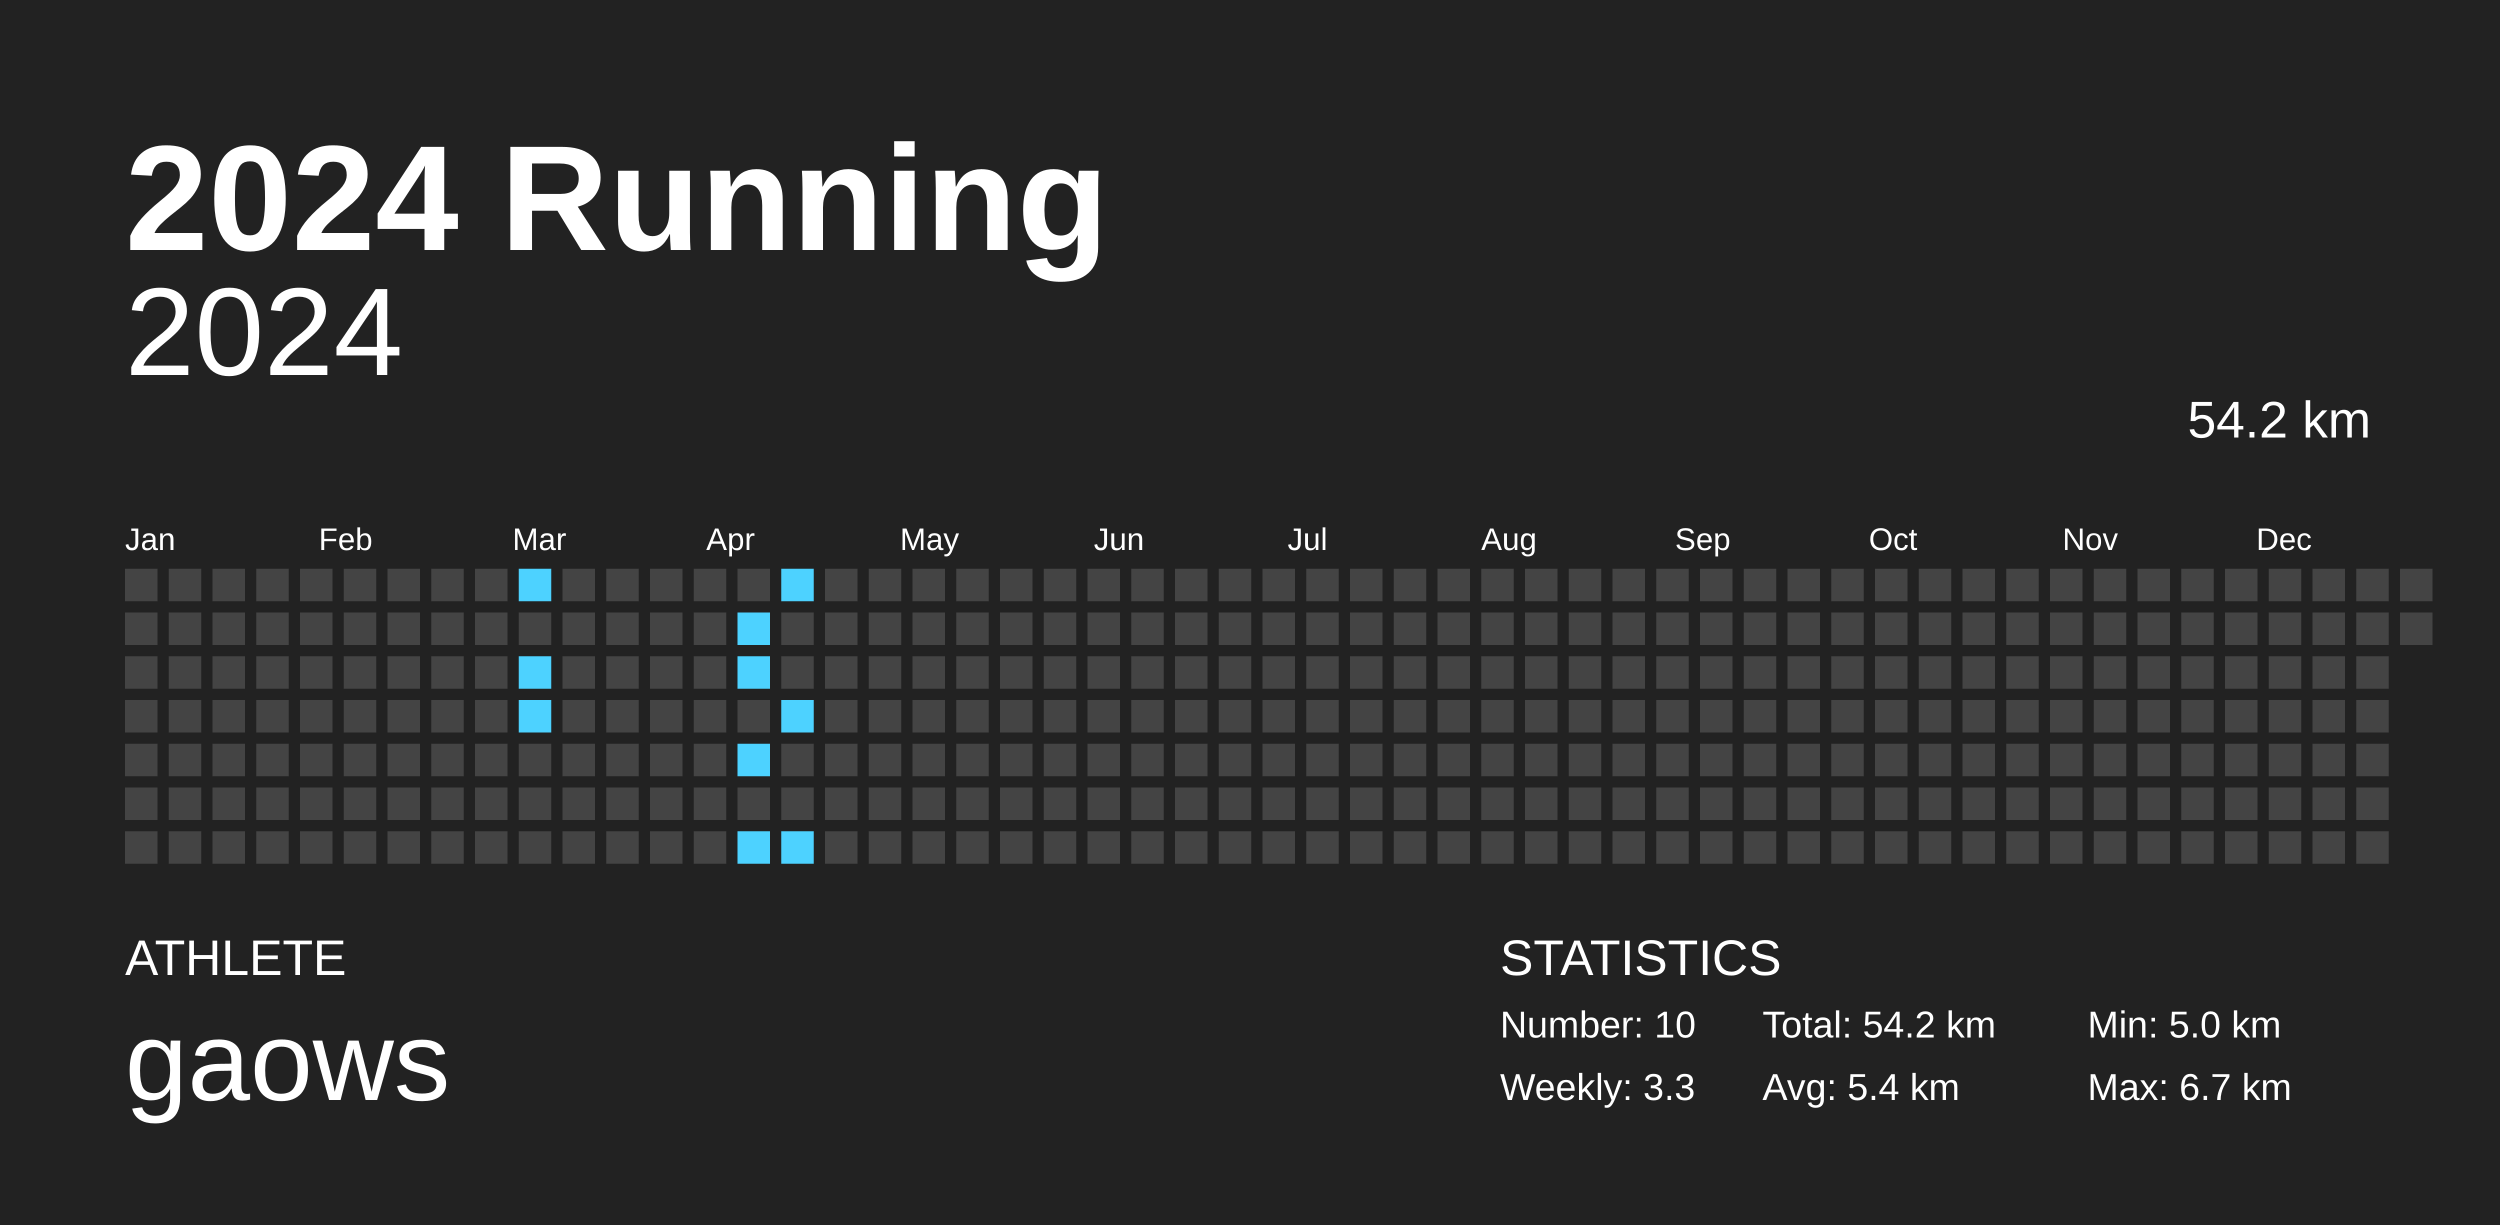
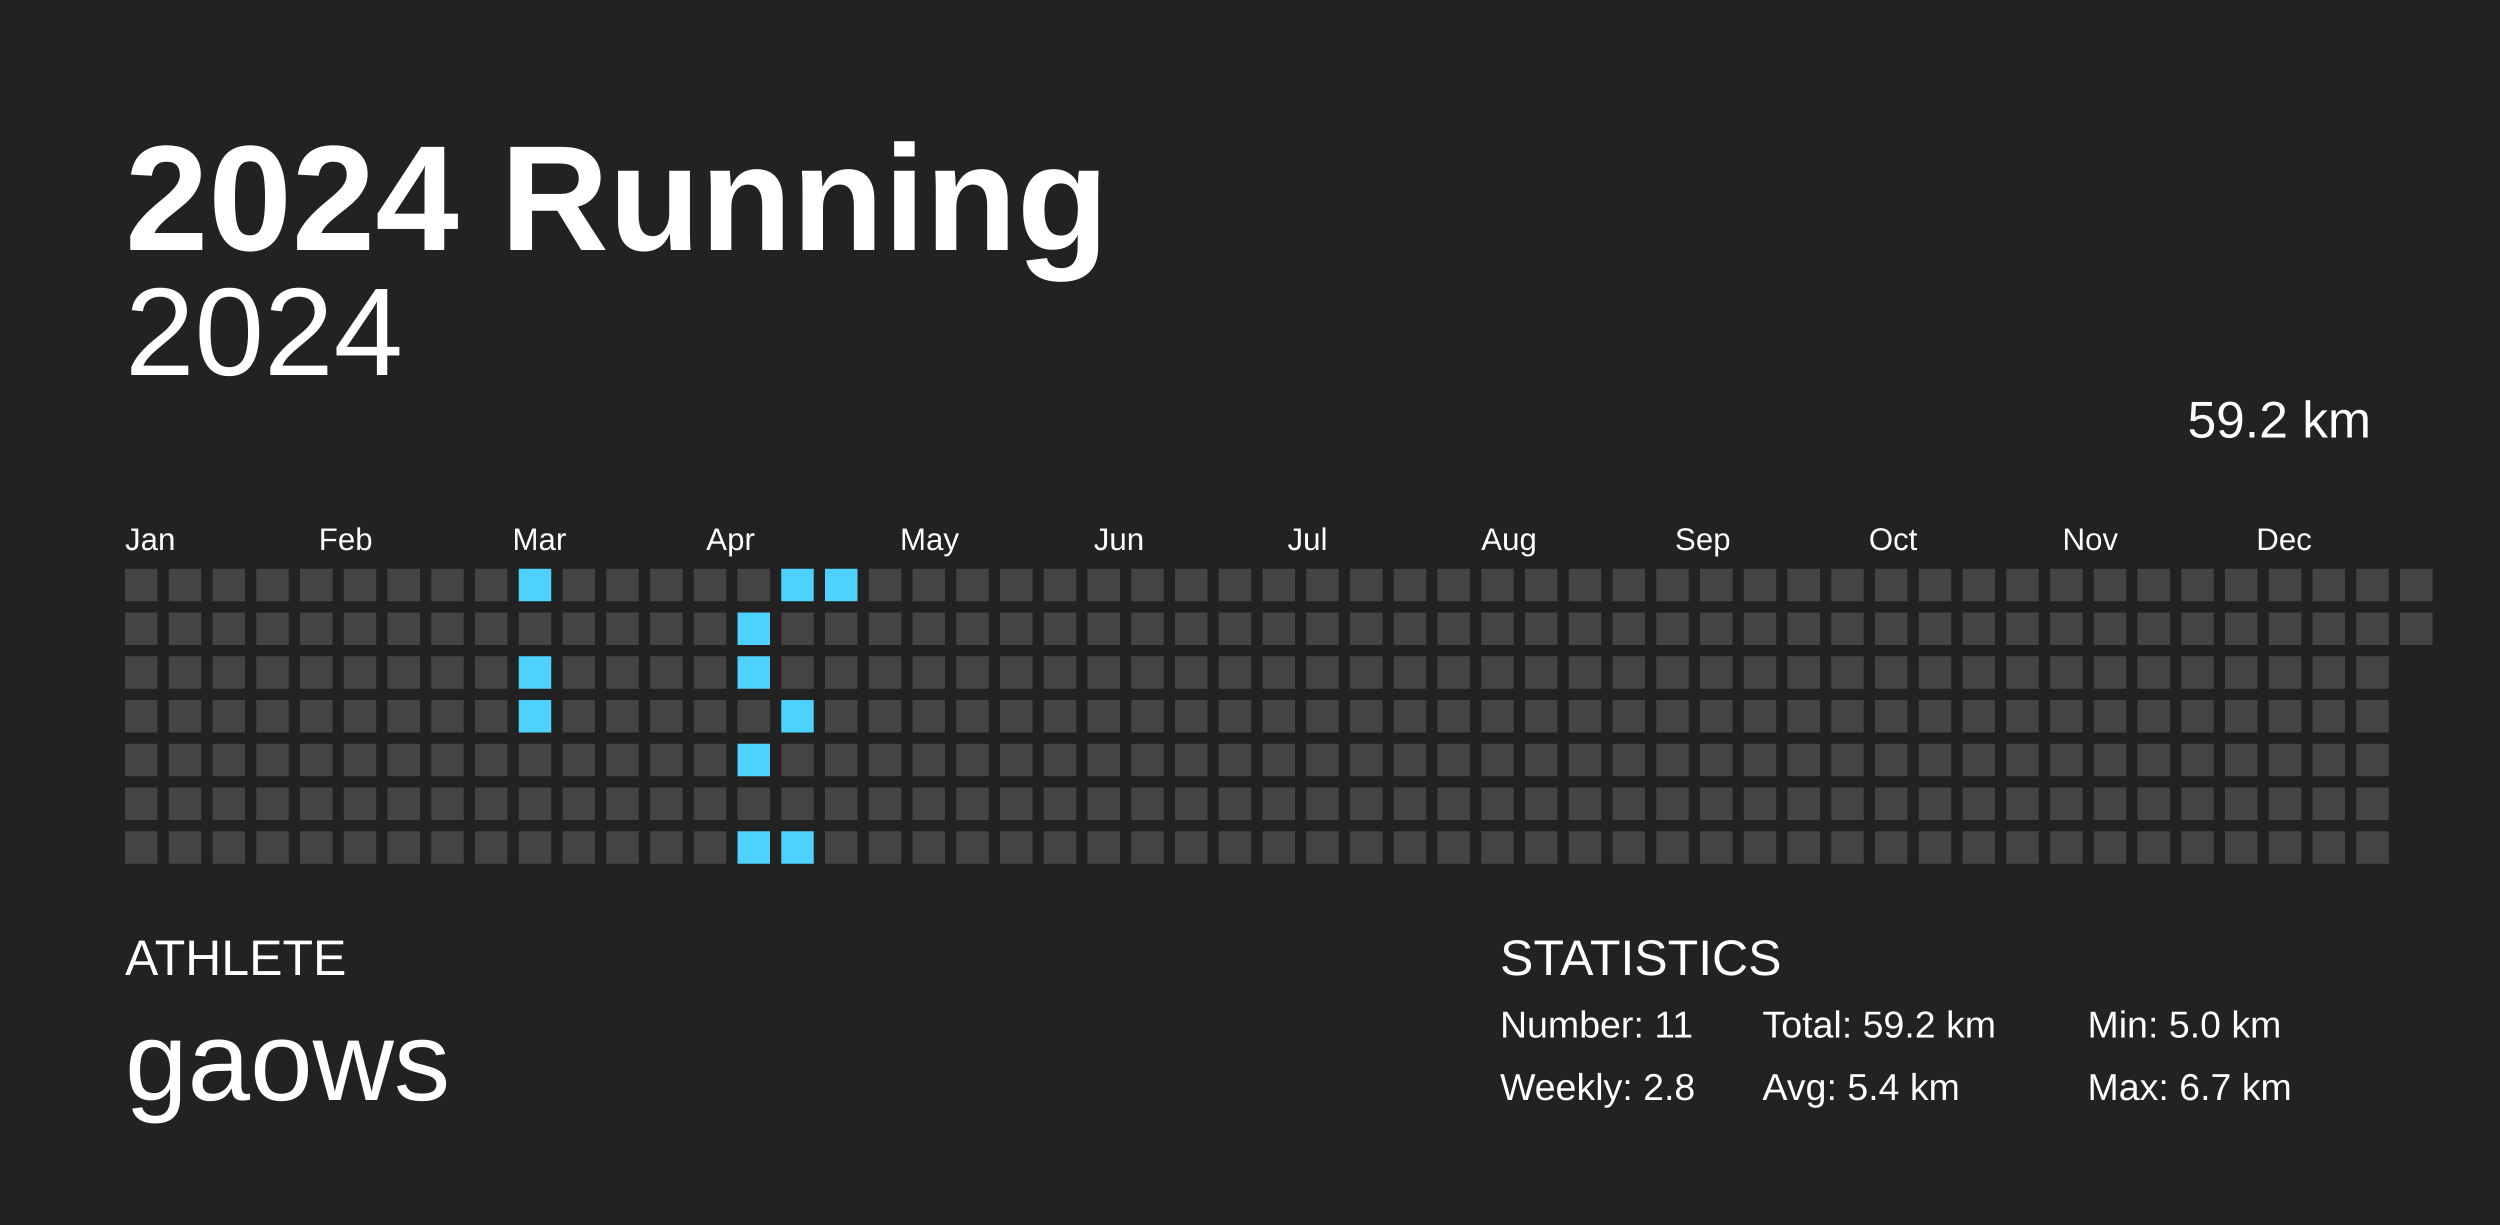
<svg xmlns="http://www.w3.org/2000/svg" baseProfile="full" height="98mm" version="1.1" viewBox="0,0,200,98" width="200mm">
  <defs />
  <rect fill="#222222" height="98" width="200" x="0" y="0" />
  <text fill="#FFFFFF" style="font-size:12px; font-family:Arial; font-weight:bold;" x="10" y="20">2024 Running</text>
  <text fill="#FFFFFF" style="font-size:4px; font-family:Arial" x="10" y="78">ATHLETE</text>
  <text fill="#FFFFFF" style="font-size:9px; font-family:Arial" x="10" y="88">gaows</text>
  <text fill="#FFFFFF" style="font-size:4px; font-family:Arial" x="120" y="78">STATISTICS</text>
-   <text fill="#FFFFFF" style="font-size:3px; font-family:Arial" x="120" y="83">Number: 10</text>
-   <text fill="#FFFFFF" style="font-size:3px; font-family:Arial" x="120" y="88">Weekly: 3.3</text>
-   <text fill="#FFFFFF" style="font-size:3px; font-family:Arial" x="141" y="83">Total: 54.2 km</text>
+   <text fill="#FFFFFF" style="font-size:3px; font-family:Arial" x="120" y="83">Number: 11</text>
+   <text fill="#FFFFFF" style="font-size:3px; font-family:Arial" x="120" y="88">Weekly: 2.8</text>
+   <text fill="#FFFFFF" style="font-size:3px; font-family:Arial" x="141" y="83">Total: 59.2 km</text>
  <text fill="#FFFFFF" style="font-size:3px; font-family:Arial" x="141" y="88">Avg: 5.4 km</text>
  <text fill="#FFFFFF" style="font-size:3px; font-family:Arial" x="167" y="83">Min: 5.0 km</text>
  <text fill="#FFFFFF" style="font-size:3px; font-family:Arial" x="167" y="88">Max: 6.7 km</text>
  <text alignment-baseline="hanging" fill="#FFFFFF" style="font-size:10.0px; font-family:Arial;" x="10" y="30">2024</text>
-   <text alignment-baseline="hanging" fill="#FFFFFF" style="font-size:4.125px; font-family:Arial;" x="175" y="35">54.2 km</text>
+   <text alignment-baseline="hanging" fill="#FFFFFF" style="font-size:4.125px; font-family:Arial;" x="175" y="35">59.2 km</text>
  <text fill="#FFFFFF" style="font-size:2.5px; font-family:Arial" x="10.0" y="44">Jan</text>
  <text fill="#FFFFFF" style="font-size:2.5px; font-family:Arial" x="25.5" y="44">Feb</text>
  <text fill="#FFFFFF" style="font-size:2.5px; font-family:Arial" x="41.0" y="44">Mar</text>
  <text fill="#FFFFFF" style="font-size:2.5px; font-family:Arial" x="56.5" y="44">Apr</text>
  <text fill="#FFFFFF" style="font-size:2.5px; font-family:Arial" x="72.0" y="44">May</text>
  <text fill="#FFFFFF" style="font-size:2.5px; font-family:Arial" x="87.5" y="44">Jun</text>
  <text fill="#FFFFFF" style="font-size:2.5px; font-family:Arial" x="103.0" y="44">Jul</text>
  <text fill="#FFFFFF" style="font-size:2.5px; font-family:Arial" x="118.5" y="44">Aug</text>
  <text fill="#FFFFFF" style="font-size:2.5px; font-family:Arial" x="134.0" y="44">Sep</text>
  <text fill="#FFFFFF" style="font-size:2.5px; font-family:Arial" x="149.5" y="44">Oct</text>
  <text fill="#FFFFFF" style="font-size:2.5px; font-family:Arial" x="165.0" y="44">Nov</text>
  <text fill="#FFFFFF" style="font-size:2.5px; font-family:Arial" x="180.5" y="44">Dec</text>
  <rect fill="#444444" height="2.6" width="2.6" x="10.0" y="45.5" />
  <rect fill="#444444" height="2.6" width="2.6" x="10.0" y="49.0" />
  <rect fill="#444444" height="2.6" width="2.6" x="10.0" y="52.5" />
  <rect fill="#444444" height="2.6" width="2.6" x="10.0" y="56.0" />
  <rect fill="#444444" height="2.6" width="2.6" x="10.0" y="59.5" />
  <rect fill="#444444" height="2.6" width="2.6" x="10.0" y="63.0" />
  <rect fill="#444444" height="2.6" width="2.6" x="10.0" y="66.5" />
  <rect fill="#444444" height="2.6" width="2.6" x="13.5" y="45.5" />
  <rect fill="#444444" height="2.6" width="2.6" x="13.5" y="49.0" />
  <rect fill="#444444" height="2.6" width="2.6" x="13.5" y="52.5" />
  <rect fill="#444444" height="2.6" width="2.6" x="13.5" y="56.0" />
  <rect fill="#444444" height="2.6" width="2.6" x="13.5" y="59.5" />
  <rect fill="#444444" height="2.6" width="2.6" x="13.5" y="63.0" />
  <rect fill="#444444" height="2.6" width="2.6" x="13.5" y="66.5" />
  <rect fill="#444444" height="2.6" width="2.6" x="17.0" y="45.5" />
  <rect fill="#444444" height="2.6" width="2.6" x="17.0" y="49.0" />
  <rect fill="#444444" height="2.6" width="2.6" x="17.0" y="52.5" />
  <rect fill="#444444" height="2.6" width="2.6" x="17.0" y="56.0" />
  <rect fill="#444444" height="2.6" width="2.6" x="17.0" y="59.5" />
  <rect fill="#444444" height="2.6" width="2.6" x="17.0" y="63.0" />
  <rect fill="#444444" height="2.6" width="2.6" x="17.0" y="66.5" />
  <rect fill="#444444" height="2.6" width="2.6" x="20.5" y="45.5" />
  <rect fill="#444444" height="2.6" width="2.6" x="20.5" y="49.0" />
  <rect fill="#444444" height="2.6" width="2.6" x="20.5" y="52.5" />
  <rect fill="#444444" height="2.6" width="2.6" x="20.5" y="56.0" />
  <rect fill="#444444" height="2.6" width="2.6" x="20.5" y="59.5" />
  <rect fill="#444444" height="2.6" width="2.6" x="20.5" y="63.0" />
  <rect fill="#444444" height="2.6" width="2.6" x="20.5" y="66.5" />
  <rect fill="#444444" height="2.6" width="2.6" x="24.0" y="45.5" />
  <rect fill="#444444" height="2.6" width="2.6" x="24.0" y="49.0" />
  <rect fill="#444444" height="2.6" width="2.6" x="24.0" y="52.5" />
  <rect fill="#444444" height="2.6" width="2.6" x="24.0" y="56.0" />
  <rect fill="#444444" height="2.6" width="2.6" x="24.0" y="59.5" />
  <rect fill="#444444" height="2.6" width="2.6" x="24.0" y="63.0" />
  <rect fill="#444444" height="2.6" width="2.6" x="24.0" y="66.5" />
  <rect fill="#444444" height="2.6" width="2.6" x="27.5" y="45.5" />
  <rect fill="#444444" height="2.6" width="2.6" x="27.5" y="49.0" />
  <rect fill="#444444" height="2.6" width="2.6" x="27.5" y="52.5" />
  <rect fill="#444444" height="2.6" width="2.6" x="27.5" y="56.0" />
  <rect fill="#444444" height="2.6" width="2.6" x="27.5" y="59.5" />
  <rect fill="#444444" height="2.6" width="2.6" x="27.5" y="63.0" />
  <rect fill="#444444" height="2.6" width="2.6" x="27.5" y="66.5" />
  <rect fill="#444444" height="2.6" width="2.6" x="31.0" y="45.5" />
  <rect fill="#444444" height="2.6" width="2.6" x="31.0" y="49.0" />
  <rect fill="#444444" height="2.6" width="2.6" x="31.0" y="52.5" />
  <rect fill="#444444" height="2.6" width="2.6" x="31.0" y="56.0" />
  <rect fill="#444444" height="2.6" width="2.6" x="31.0" y="59.5" />
  <rect fill="#444444" height="2.6" width="2.6" x="31.0" y="63.0" />
  <rect fill="#444444" height="2.6" width="2.6" x="31.0" y="66.5" />
  <rect fill="#444444" height="2.6" width="2.6" x="34.5" y="45.5" />
  <rect fill="#444444" height="2.6" width="2.6" x="34.5" y="49.0" />
  <rect fill="#444444" height="2.6" width="2.6" x="34.5" y="52.5" />
  <rect fill="#444444" height="2.6" width="2.6" x="34.5" y="56.0" />
  <rect fill="#444444" height="2.6" width="2.6" x="34.5" y="59.5" />
  <rect fill="#444444" height="2.6" width="2.6" x="34.5" y="63.0" />
  <rect fill="#444444" height="2.6" width="2.6" x="34.5" y="66.5" />
  <rect fill="#444444" height="2.6" width="2.6" x="38.0" y="45.5" />
  <rect fill="#444444" height="2.6" width="2.6" x="38.0" y="49.0" />
  <rect fill="#444444" height="2.6" width="2.6" x="38.0" y="52.5" />
  <rect fill="#444444" height="2.6" width="2.6" x="38.0" y="56.0" />
  <rect fill="#444444" height="2.6" width="2.6" x="38.0" y="59.5" />
  <rect fill="#444444" height="2.6" width="2.6" x="38.0" y="63.0" />
  <rect fill="#444444" height="2.6" width="2.6" x="38.0" y="66.5" />
  <rect fill="#4dd2ff" height="2.6" width="2.6" x="41.5" y="45.5" />
  <rect fill="#444444" height="2.6" width="2.6" x="41.5" y="49.0" />
  <rect fill="#4dd2ff" height="2.6" width="2.6" x="41.5" y="52.5" />
  <rect fill="#4dd2ff" height="2.6" width="2.6" x="41.5" y="56.0" />
  <rect fill="#444444" height="2.6" width="2.6" x="41.5" y="59.5" />
  <rect fill="#444444" height="2.6" width="2.6" x="41.5" y="63.0" />
  <rect fill="#444444" height="2.6" width="2.6" x="41.5" y="66.5" />
  <rect fill="#444444" height="2.6" width="2.6" x="45.0" y="45.5" />
  <rect fill="#444444" height="2.6" width="2.6" x="45.0" y="49.0" />
  <rect fill="#444444" height="2.6" width="2.6" x="45.0" y="52.5" />
  <rect fill="#444444" height="2.6" width="2.6" x="45.0" y="56.0" />
  <rect fill="#444444" height="2.6" width="2.6" x="45.0" y="59.5" />
  <rect fill="#444444" height="2.6" width="2.6" x="45.0" y="63.0" />
  <rect fill="#444444" height="2.6" width="2.6" x="45.0" y="66.5" />
  <rect fill="#444444" height="2.6" width="2.6" x="48.5" y="45.5" />
  <rect fill="#444444" height="2.6" width="2.6" x="48.5" y="49.0" />
  <rect fill="#444444" height="2.6" width="2.6" x="48.5" y="52.5" />
  <rect fill="#444444" height="2.6" width="2.6" x="48.5" y="56.0" />
  <rect fill="#444444" height="2.6" width="2.6" x="48.5" y="59.5" />
  <rect fill="#444444" height="2.6" width="2.6" x="48.5" y="63.0" />
  <rect fill="#444444" height="2.6" width="2.6" x="48.5" y="66.5" />
  <rect fill="#444444" height="2.6" width="2.6" x="52.0" y="45.5" />
  <rect fill="#444444" height="2.6" width="2.6" x="52.0" y="49.0" />
  <rect fill="#444444" height="2.6" width="2.6" x="52.0" y="52.5" />
  <rect fill="#444444" height="2.6" width="2.6" x="52.0" y="56.0" />
  <rect fill="#444444" height="2.6" width="2.6" x="52.0" y="59.5" />
  <rect fill="#444444" height="2.6" width="2.6" x="52.0" y="63.0" />
  <rect fill="#444444" height="2.6" width="2.6" x="52.0" y="66.5" />
  <rect fill="#444444" height="2.6" width="2.6" x="55.5" y="45.5" />
  <rect fill="#444444" height="2.6" width="2.6" x="55.5" y="49.0" />
  <rect fill="#444444" height="2.6" width="2.6" x="55.5" y="52.5" />
  <rect fill="#444444" height="2.6" width="2.6" x="55.5" y="56.0" />
  <rect fill="#444444" height="2.6" width="2.6" x="55.5" y="59.5" />
  <rect fill="#444444" height="2.6" width="2.6" x="55.5" y="63.0" />
  <rect fill="#444444" height="2.6" width="2.6" x="55.5" y="66.5" />
  <rect fill="#444444" height="2.6" width="2.6" x="59.0" y="45.5" />
  <rect fill="#4dd2ff" height="2.6" width="2.6" x="59.0" y="49.0" />
  <rect fill="#4dd2ff" height="2.6" width="2.6" x="59.0" y="52.5" />
  <rect fill="#444444" height="2.6" width="2.6" x="59.0" y="56.0" />
  <rect fill="#4dd2ff" height="2.6" width="2.6" x="59.0" y="59.5" />
  <rect fill="#444444" height="2.6" width="2.6" x="59.0" y="63.0" />
  <rect fill="#4dd2ff" height="2.6" width="2.6" x="59.0" y="66.5" />
  <rect fill="#4dd2ff" height="2.6" width="2.6" x="62.5" y="45.5" />
  <rect fill="#444444" height="2.6" width="2.6" x="62.5" y="49.0" />
  <rect fill="#444444" height="2.6" width="2.6" x="62.5" y="52.5" />
  <rect fill="#4dd2ff" height="2.6" width="2.6" x="62.5" y="56.0" />
  <rect fill="#444444" height="2.6" width="2.6" x="62.5" y="59.5" />
  <rect fill="#444444" height="2.6" width="2.6" x="62.5" y="63.0" />
  <rect fill="#4dd2ff" height="2.6" width="2.6" x="62.5" y="66.5" />
-   <rect fill="#444444" height="2.6" width="2.6" x="66.0" y="45.5" />
+   <rect fill="#4dd2ff" height="2.6" width="2.6" x="66.0" y="45.5" />
  <rect fill="#444444" height="2.6" width="2.6" x="66.0" y="49.0" />
  <rect fill="#444444" height="2.6" width="2.6" x="66.0" y="52.5" />
  <rect fill="#444444" height="2.6" width="2.6" x="66.0" y="56.0" />
  <rect fill="#444444" height="2.6" width="2.6" x="66.0" y="59.5" />
  <rect fill="#444444" height="2.6" width="2.6" x="66.0" y="63.0" />
  <rect fill="#444444" height="2.6" width="2.6" x="66.0" y="66.5" />
  <rect fill="#444444" height="2.6" width="2.6" x="69.5" y="45.5" />
  <rect fill="#444444" height="2.6" width="2.6" x="69.5" y="49.0" />
  <rect fill="#444444" height="2.6" width="2.6" x="69.5" y="52.5" />
  <rect fill="#444444" height="2.6" width="2.6" x="69.5" y="56.0" />
  <rect fill="#444444" height="2.6" width="2.6" x="69.5" y="59.5" />
  <rect fill="#444444" height="2.6" width="2.6" x="69.5" y="63.0" />
  <rect fill="#444444" height="2.6" width="2.6" x="69.5" y="66.5" />
  <rect fill="#444444" height="2.6" width="2.6" x="73.0" y="45.5" />
  <rect fill="#444444" height="2.6" width="2.6" x="73.0" y="49.0" />
  <rect fill="#444444" height="2.6" width="2.6" x="73.0" y="52.5" />
  <rect fill="#444444" height="2.6" width="2.6" x="73.0" y="56.0" />
  <rect fill="#444444" height="2.6" width="2.6" x="73.0" y="59.5" />
  <rect fill="#444444" height="2.6" width="2.6" x="73.0" y="63.0" />
  <rect fill="#444444" height="2.6" width="2.6" x="73.0" y="66.5" />
  <rect fill="#444444" height="2.6" width="2.6" x="76.5" y="45.5" />
  <rect fill="#444444" height="2.6" width="2.6" x="76.5" y="49.0" />
  <rect fill="#444444" height="2.6" width="2.6" x="76.5" y="52.5" />
  <rect fill="#444444" height="2.6" width="2.6" x="76.5" y="56.0" />
  <rect fill="#444444" height="2.6" width="2.6" x="76.5" y="59.5" />
  <rect fill="#444444" height="2.6" width="2.6" x="76.5" y="63.0" />
  <rect fill="#444444" height="2.6" width="2.6" x="76.5" y="66.5" />
  <rect fill="#444444" height="2.6" width="2.6" x="80.0" y="45.5" />
  <rect fill="#444444" height="2.6" width="2.6" x="80.0" y="49.0" />
  <rect fill="#444444" height="2.6" width="2.6" x="80.0" y="52.5" />
  <rect fill="#444444" height="2.6" width="2.6" x="80.0" y="56.0" />
  <rect fill="#444444" height="2.6" width="2.6" x="80.0" y="59.5" />
  <rect fill="#444444" height="2.6" width="2.6" x="80.0" y="63.0" />
  <rect fill="#444444" height="2.6" width="2.6" x="80.0" y="66.5" />
  <rect fill="#444444" height="2.6" width="2.6" x="83.5" y="45.5" />
  <rect fill="#444444" height="2.6" width="2.6" x="83.5" y="49.0" />
  <rect fill="#444444" height="2.6" width="2.6" x="83.5" y="52.5" />
  <rect fill="#444444" height="2.6" width="2.6" x="83.5" y="56.0" />
  <rect fill="#444444" height="2.6" width="2.6" x="83.5" y="59.5" />
  <rect fill="#444444" height="2.6" width="2.6" x="83.5" y="63.0" />
  <rect fill="#444444" height="2.6" width="2.6" x="83.5" y="66.5" />
  <rect fill="#444444" height="2.6" width="2.6" x="87.0" y="45.5" />
  <rect fill="#444444" height="2.6" width="2.6" x="87.0" y="49.0" />
  <rect fill="#444444" height="2.6" width="2.6" x="87.0" y="52.5" />
  <rect fill="#444444" height="2.6" width="2.6" x="87.0" y="56.0" />
  <rect fill="#444444" height="2.6" width="2.6" x="87.0" y="59.5" />
  <rect fill="#444444" height="2.6" width="2.6" x="87.0" y="63.0" />
  <rect fill="#444444" height="2.6" width="2.6" x="87.0" y="66.5" />
  <rect fill="#444444" height="2.6" width="2.6" x="90.5" y="45.5" />
  <rect fill="#444444" height="2.6" width="2.6" x="90.5" y="49.0" />
  <rect fill="#444444" height="2.6" width="2.6" x="90.5" y="52.5" />
  <rect fill="#444444" height="2.6" width="2.6" x="90.5" y="56.0" />
  <rect fill="#444444" height="2.6" width="2.6" x="90.5" y="59.5" />
  <rect fill="#444444" height="2.6" width="2.6" x="90.5" y="63.0" />
  <rect fill="#444444" height="2.6" width="2.6" x="90.5" y="66.5" />
  <rect fill="#444444" height="2.6" width="2.6" x="94.0" y="45.5" />
  <rect fill="#444444" height="2.6" width="2.6" x="94.0" y="49.0" />
  <rect fill="#444444" height="2.6" width="2.6" x="94.0" y="52.5" />
  <rect fill="#444444" height="2.6" width="2.6" x="94.0" y="56.0" />
  <rect fill="#444444" height="2.6" width="2.6" x="94.0" y="59.5" />
  <rect fill="#444444" height="2.6" width="2.6" x="94.0" y="63.0" />
  <rect fill="#444444" height="2.6" width="2.6" x="94.0" y="66.5" />
  <rect fill="#444444" height="2.6" width="2.6" x="97.5" y="45.5" />
  <rect fill="#444444" height="2.6" width="2.6" x="97.5" y="49.0" />
  <rect fill="#444444" height="2.6" width="2.6" x="97.5" y="52.5" />
  <rect fill="#444444" height="2.6" width="2.6" x="97.5" y="56.0" />
  <rect fill="#444444" height="2.6" width="2.6" x="97.5" y="59.5" />
  <rect fill="#444444" height="2.6" width="2.6" x="97.5" y="63.0" />
  <rect fill="#444444" height="2.6" width="2.6" x="97.5" y="66.5" />
  <rect fill="#444444" height="2.6" width="2.6" x="101.0" y="45.5" />
  <rect fill="#444444" height="2.6" width="2.6" x="101.0" y="49.0" />
  <rect fill="#444444" height="2.6" width="2.6" x="101.0" y="52.5" />
  <rect fill="#444444" height="2.6" width="2.6" x="101.0" y="56.0" />
  <rect fill="#444444" height="2.6" width="2.6" x="101.0" y="59.5" />
  <rect fill="#444444" height="2.6" width="2.6" x="101.0" y="63.0" />
  <rect fill="#444444" height="2.6" width="2.6" x="101.0" y="66.5" />
  <rect fill="#444444" height="2.6" width="2.6" x="104.5" y="45.5" />
  <rect fill="#444444" height="2.6" width="2.6" x="104.5" y="49.0" />
  <rect fill="#444444" height="2.6" width="2.6" x="104.5" y="52.5" />
  <rect fill="#444444" height="2.6" width="2.6" x="104.5" y="56.0" />
  <rect fill="#444444" height="2.6" width="2.6" x="104.5" y="59.5" />
  <rect fill="#444444" height="2.6" width="2.6" x="104.5" y="63.0" />
  <rect fill="#444444" height="2.6" width="2.6" x="104.5" y="66.5" />
  <rect fill="#444444" height="2.6" width="2.6" x="108.0" y="45.5" />
  <rect fill="#444444" height="2.6" width="2.6" x="108.0" y="49.0" />
  <rect fill="#444444" height="2.6" width="2.6" x="108.0" y="52.5" />
  <rect fill="#444444" height="2.6" width="2.6" x="108.0" y="56.0" />
  <rect fill="#444444" height="2.6" width="2.6" x="108.0" y="59.5" />
  <rect fill="#444444" height="2.6" width="2.6" x="108.0" y="63.0" />
  <rect fill="#444444" height="2.6" width="2.6" x="108.0" y="66.5" />
  <rect fill="#444444" height="2.6" width="2.6" x="111.5" y="45.5" />
  <rect fill="#444444" height="2.6" width="2.6" x="111.5" y="49.0" />
  <rect fill="#444444" height="2.6" width="2.6" x="111.5" y="52.5" />
  <rect fill="#444444" height="2.6" width="2.6" x="111.5" y="56.0" />
  <rect fill="#444444" height="2.6" width="2.6" x="111.5" y="59.5" />
  <rect fill="#444444" height="2.6" width="2.6" x="111.5" y="63.0" />
  <rect fill="#444444" height="2.6" width="2.6" x="111.5" y="66.5" />
  <rect fill="#444444" height="2.6" width="2.6" x="115.0" y="45.5" />
  <rect fill="#444444" height="2.6" width="2.6" x="115.0" y="49.0" />
  <rect fill="#444444" height="2.6" width="2.6" x="115.0" y="52.5" />
  <rect fill="#444444" height="2.6" width="2.6" x="115.0" y="56.0" />
  <rect fill="#444444" height="2.6" width="2.6" x="115.0" y="59.5" />
  <rect fill="#444444" height="2.6" width="2.6" x="115.0" y="63.0" />
  <rect fill="#444444" height="2.6" width="2.6" x="115.0" y="66.5" />
  <rect fill="#444444" height="2.6" width="2.6" x="118.5" y="45.5" />
  <rect fill="#444444" height="2.6" width="2.6" x="118.5" y="49.0" />
  <rect fill="#444444" height="2.6" width="2.6" x="118.5" y="52.5" />
  <rect fill="#444444" height="2.6" width="2.6" x="118.5" y="56.0" />
  <rect fill="#444444" height="2.6" width="2.6" x="118.5" y="59.5" />
  <rect fill="#444444" height="2.6" width="2.6" x="118.5" y="63.0" />
  <rect fill="#444444" height="2.6" width="2.6" x="118.5" y="66.5" />
  <rect fill="#444444" height="2.6" width="2.6" x="122.0" y="45.5" />
  <rect fill="#444444" height="2.6" width="2.6" x="122.0" y="49.0" />
  <rect fill="#444444" height="2.6" width="2.6" x="122.0" y="52.5" />
  <rect fill="#444444" height="2.6" width="2.6" x="122.0" y="56.0" />
  <rect fill="#444444" height="2.6" width="2.6" x="122.0" y="59.5" />
  <rect fill="#444444" height="2.6" width="2.6" x="122.0" y="63.0" />
  <rect fill="#444444" height="2.6" width="2.6" x="122.0" y="66.5" />
  <rect fill="#444444" height="2.6" width="2.6" x="125.5" y="45.5" />
  <rect fill="#444444" height="2.6" width="2.6" x="125.5" y="49.0" />
  <rect fill="#444444" height="2.6" width="2.6" x="125.5" y="52.5" />
  <rect fill="#444444" height="2.6" width="2.6" x="125.5" y="56.0" />
  <rect fill="#444444" height="2.6" width="2.6" x="125.5" y="59.5" />
  <rect fill="#444444" height="2.6" width="2.6" x="125.5" y="63.0" />
  <rect fill="#444444" height="2.6" width="2.6" x="125.5" y="66.5" />
  <rect fill="#444444" height="2.6" width="2.6" x="129.0" y="45.5" />
  <rect fill="#444444" height="2.6" width="2.6" x="129.0" y="49.0" />
  <rect fill="#444444" height="2.6" width="2.6" x="129.0" y="52.5" />
  <rect fill="#444444" height="2.6" width="2.6" x="129.0" y="56.0" />
  <rect fill="#444444" height="2.6" width="2.6" x="129.0" y="59.5" />
  <rect fill="#444444" height="2.6" width="2.6" x="129.0" y="63.0" />
  <rect fill="#444444" height="2.6" width="2.6" x="129.0" y="66.5" />
  <rect fill="#444444" height="2.6" width="2.6" x="132.5" y="45.5" />
  <rect fill="#444444" height="2.6" width="2.6" x="132.5" y="49.0" />
  <rect fill="#444444" height="2.6" width="2.6" x="132.5" y="52.5" />
  <rect fill="#444444" height="2.6" width="2.6" x="132.5" y="56.0" />
  <rect fill="#444444" height="2.6" width="2.6" x="132.5" y="59.5" />
  <rect fill="#444444" height="2.6" width="2.6" x="132.5" y="63.0" />
  <rect fill="#444444" height="2.6" width="2.6" x="132.5" y="66.5" />
  <rect fill="#444444" height="2.6" width="2.6" x="136.0" y="45.5" />
  <rect fill="#444444" height="2.6" width="2.6" x="136.0" y="49.0" />
  <rect fill="#444444" height="2.6" width="2.6" x="136.0" y="52.5" />
  <rect fill="#444444" height="2.6" width="2.6" x="136.0" y="56.0" />
  <rect fill="#444444" height="2.6" width="2.6" x="136.0" y="59.5" />
  <rect fill="#444444" height="2.6" width="2.6" x="136.0" y="63.0" />
  <rect fill="#444444" height="2.6" width="2.6" x="136.0" y="66.5" />
  <rect fill="#444444" height="2.6" width="2.6" x="139.5" y="45.5" />
  <rect fill="#444444" height="2.6" width="2.6" x="139.5" y="49.0" />
  <rect fill="#444444" height="2.6" width="2.6" x="139.5" y="52.5" />
  <rect fill="#444444" height="2.6" width="2.6" x="139.5" y="56.0" />
  <rect fill="#444444" height="2.6" width="2.6" x="139.5" y="59.5" />
  <rect fill="#444444" height="2.6" width="2.6" x="139.5" y="63.0" />
  <rect fill="#444444" height="2.6" width="2.6" x="139.5" y="66.5" />
  <rect fill="#444444" height="2.6" width="2.6" x="143.0" y="45.5" />
  <rect fill="#444444" height="2.6" width="2.6" x="143.0" y="49.0" />
  <rect fill="#444444" height="2.6" width="2.6" x="143.0" y="52.5" />
  <rect fill="#444444" height="2.6" width="2.6" x="143.0" y="56.0" />
  <rect fill="#444444" height="2.6" width="2.6" x="143.0" y="59.5" />
  <rect fill="#444444" height="2.6" width="2.6" x="143.0" y="63.0" />
  <rect fill="#444444" height="2.6" width="2.6" x="143.0" y="66.5" />
  <rect fill="#444444" height="2.6" width="2.6" x="146.5" y="45.5" />
  <rect fill="#444444" height="2.6" width="2.6" x="146.5" y="49.0" />
  <rect fill="#444444" height="2.6" width="2.6" x="146.5" y="52.5" />
  <rect fill="#444444" height="2.6" width="2.6" x="146.5" y="56.0" />
  <rect fill="#444444" height="2.6" width="2.6" x="146.5" y="59.5" />
  <rect fill="#444444" height="2.6" width="2.6" x="146.5" y="63.0" />
  <rect fill="#444444" height="2.6" width="2.6" x="146.5" y="66.5" />
  <rect fill="#444444" height="2.6" width="2.6" x="150.0" y="45.5" />
  <rect fill="#444444" height="2.6" width="2.6" x="150.0" y="49.0" />
  <rect fill="#444444" height="2.6" width="2.6" x="150.0" y="52.5" />
  <rect fill="#444444" height="2.6" width="2.6" x="150.0" y="56.0" />
  <rect fill="#444444" height="2.6" width="2.6" x="150.0" y="59.5" />
  <rect fill="#444444" height="2.6" width="2.6" x="150.0" y="63.0" />
  <rect fill="#444444" height="2.6" width="2.6" x="150.0" y="66.5" />
  <rect fill="#444444" height="2.6" width="2.6" x="153.5" y="45.5" />
  <rect fill="#444444" height="2.6" width="2.6" x="153.5" y="49.0" />
  <rect fill="#444444" height="2.6" width="2.6" x="153.5" y="52.5" />
  <rect fill="#444444" height="2.6" width="2.6" x="153.5" y="56.0" />
  <rect fill="#444444" height="2.6" width="2.6" x="153.5" y="59.5" />
  <rect fill="#444444" height="2.6" width="2.6" x="153.5" y="63.0" />
  <rect fill="#444444" height="2.6" width="2.6" x="153.5" y="66.5" />
  <rect fill="#444444" height="2.6" width="2.6" x="157.0" y="45.5" />
  <rect fill="#444444" height="2.6" width="2.6" x="157.0" y="49.0" />
  <rect fill="#444444" height="2.6" width="2.6" x="157.0" y="52.5" />
  <rect fill="#444444" height="2.6" width="2.6" x="157.0" y="56.0" />
  <rect fill="#444444" height="2.6" width="2.6" x="157.0" y="59.5" />
  <rect fill="#444444" height="2.6" width="2.6" x="157.0" y="63.0" />
  <rect fill="#444444" height="2.6" width="2.6" x="157.0" y="66.5" />
  <rect fill="#444444" height="2.6" width="2.6" x="160.5" y="45.5" />
  <rect fill="#444444" height="2.6" width="2.6" x="160.5" y="49.0" />
  <rect fill="#444444" height="2.6" width="2.6" x="160.5" y="52.5" />
  <rect fill="#444444" height="2.6" width="2.6" x="160.5" y="56.0" />
  <rect fill="#444444" height="2.6" width="2.6" x="160.5" y="59.5" />
  <rect fill="#444444" height="2.6" width="2.6" x="160.5" y="63.0" />
  <rect fill="#444444" height="2.6" width="2.6" x="160.5" y="66.5" />
  <rect fill="#444444" height="2.6" width="2.6" x="164.0" y="45.5" />
  <rect fill="#444444" height="2.6" width="2.6" x="164.0" y="49.0" />
  <rect fill="#444444" height="2.6" width="2.6" x="164.0" y="52.5" />
  <rect fill="#444444" height="2.6" width="2.6" x="164.0" y="56.0" />
  <rect fill="#444444" height="2.6" width="2.6" x="164.0" y="59.5" />
  <rect fill="#444444" height="2.6" width="2.6" x="164.0" y="63.0" />
  <rect fill="#444444" height="2.6" width="2.6" x="164.0" y="66.5" />
  <rect fill="#444444" height="2.6" width="2.6" x="167.5" y="45.5" />
  <rect fill="#444444" height="2.6" width="2.6" x="167.5" y="49.0" />
  <rect fill="#444444" height="2.6" width="2.6" x="167.5" y="52.5" />
  <rect fill="#444444" height="2.6" width="2.6" x="167.5" y="56.0" />
  <rect fill="#444444" height="2.6" width="2.6" x="167.5" y="59.5" />
  <rect fill="#444444" height="2.6" width="2.6" x="167.5" y="63.0" />
  <rect fill="#444444" height="2.6" width="2.6" x="167.5" y="66.5" />
  <rect fill="#444444" height="2.6" width="2.6" x="171.0" y="45.5" />
  <rect fill="#444444" height="2.6" width="2.6" x="171.0" y="49.0" />
  <rect fill="#444444" height="2.6" width="2.6" x="171.0" y="52.5" />
  <rect fill="#444444" height="2.6" width="2.6" x="171.0" y="56.0" />
  <rect fill="#444444" height="2.6" width="2.6" x="171.0" y="59.5" />
  <rect fill="#444444" height="2.6" width="2.6" x="171.0" y="63.0" />
  <rect fill="#444444" height="2.6" width="2.6" x="171.0" y="66.5" />
  <rect fill="#444444" height="2.6" width="2.6" x="174.5" y="45.5" />
  <rect fill="#444444" height="2.6" width="2.6" x="174.5" y="49.0" />
  <rect fill="#444444" height="2.6" width="2.6" x="174.5" y="52.5" />
  <rect fill="#444444" height="2.6" width="2.6" x="174.5" y="56.0" />
  <rect fill="#444444" height="2.6" width="2.6" x="174.5" y="59.5" />
  <rect fill="#444444" height="2.6" width="2.6" x="174.5" y="63.0" />
  <rect fill="#444444" height="2.6" width="2.6" x="174.5" y="66.5" />
  <rect fill="#444444" height="2.6" width="2.6" x="178.0" y="45.5" />
  <rect fill="#444444" height="2.6" width="2.6" x="178.0" y="49.0" />
  <rect fill="#444444" height="2.6" width="2.6" x="178.0" y="52.5" />
  <rect fill="#444444" height="2.6" width="2.6" x="178.0" y="56.0" />
  <rect fill="#444444" height="2.6" width="2.6" x="178.0" y="59.5" />
  <rect fill="#444444" height="2.6" width="2.6" x="178.0" y="63.0" />
  <rect fill="#444444" height="2.6" width="2.6" x="178.0" y="66.5" />
  <rect fill="#444444" height="2.6" width="2.6" x="181.5" y="45.5" />
  <rect fill="#444444" height="2.6" width="2.6" x="181.5" y="49.0" />
  <rect fill="#444444" height="2.6" width="2.6" x="181.5" y="52.5" />
  <rect fill="#444444" height="2.6" width="2.6" x="181.5" y="56.0" />
  <rect fill="#444444" height="2.6" width="2.6" x="181.5" y="59.5" />
  <rect fill="#444444" height="2.6" width="2.6" x="181.5" y="63.0" />
  <rect fill="#444444" height="2.6" width="2.6" x="181.5" y="66.5" />
  <rect fill="#444444" height="2.6" width="2.6" x="185.0" y="45.5" />
  <rect fill="#444444" height="2.6" width="2.6" x="185.0" y="49.0" />
  <rect fill="#444444" height="2.6" width="2.6" x="185.0" y="52.5" />
  <rect fill="#444444" height="2.6" width="2.6" x="185.0" y="56.0" />
  <rect fill="#444444" height="2.6" width="2.6" x="185.0" y="59.5" />
  <rect fill="#444444" height="2.6" width="2.6" x="185.0" y="63.0" />
  <rect fill="#444444" height="2.6" width="2.6" x="185.0" y="66.5" />
  <rect fill="#444444" height="2.6" width="2.6" x="188.5" y="45.5" />
  <rect fill="#444444" height="2.6" width="2.6" x="188.5" y="49.0" />
  <rect fill="#444444" height="2.6" width="2.6" x="188.5" y="52.5" />
  <rect fill="#444444" height="2.6" width="2.6" x="188.5" y="56.0" />
  <rect fill="#444444" height="2.6" width="2.6" x="188.5" y="59.5" />
  <rect fill="#444444" height="2.6" width="2.6" x="188.5" y="63.0" />
  <rect fill="#444444" height="2.6" width="2.6" x="188.5" y="66.5" />
  <rect fill="#444444" height="2.6" width="2.6" x="192.0" y="45.5" />
  <rect fill="#444444" height="2.6" width="2.6" x="192.0" y="49.0" />
</svg>
